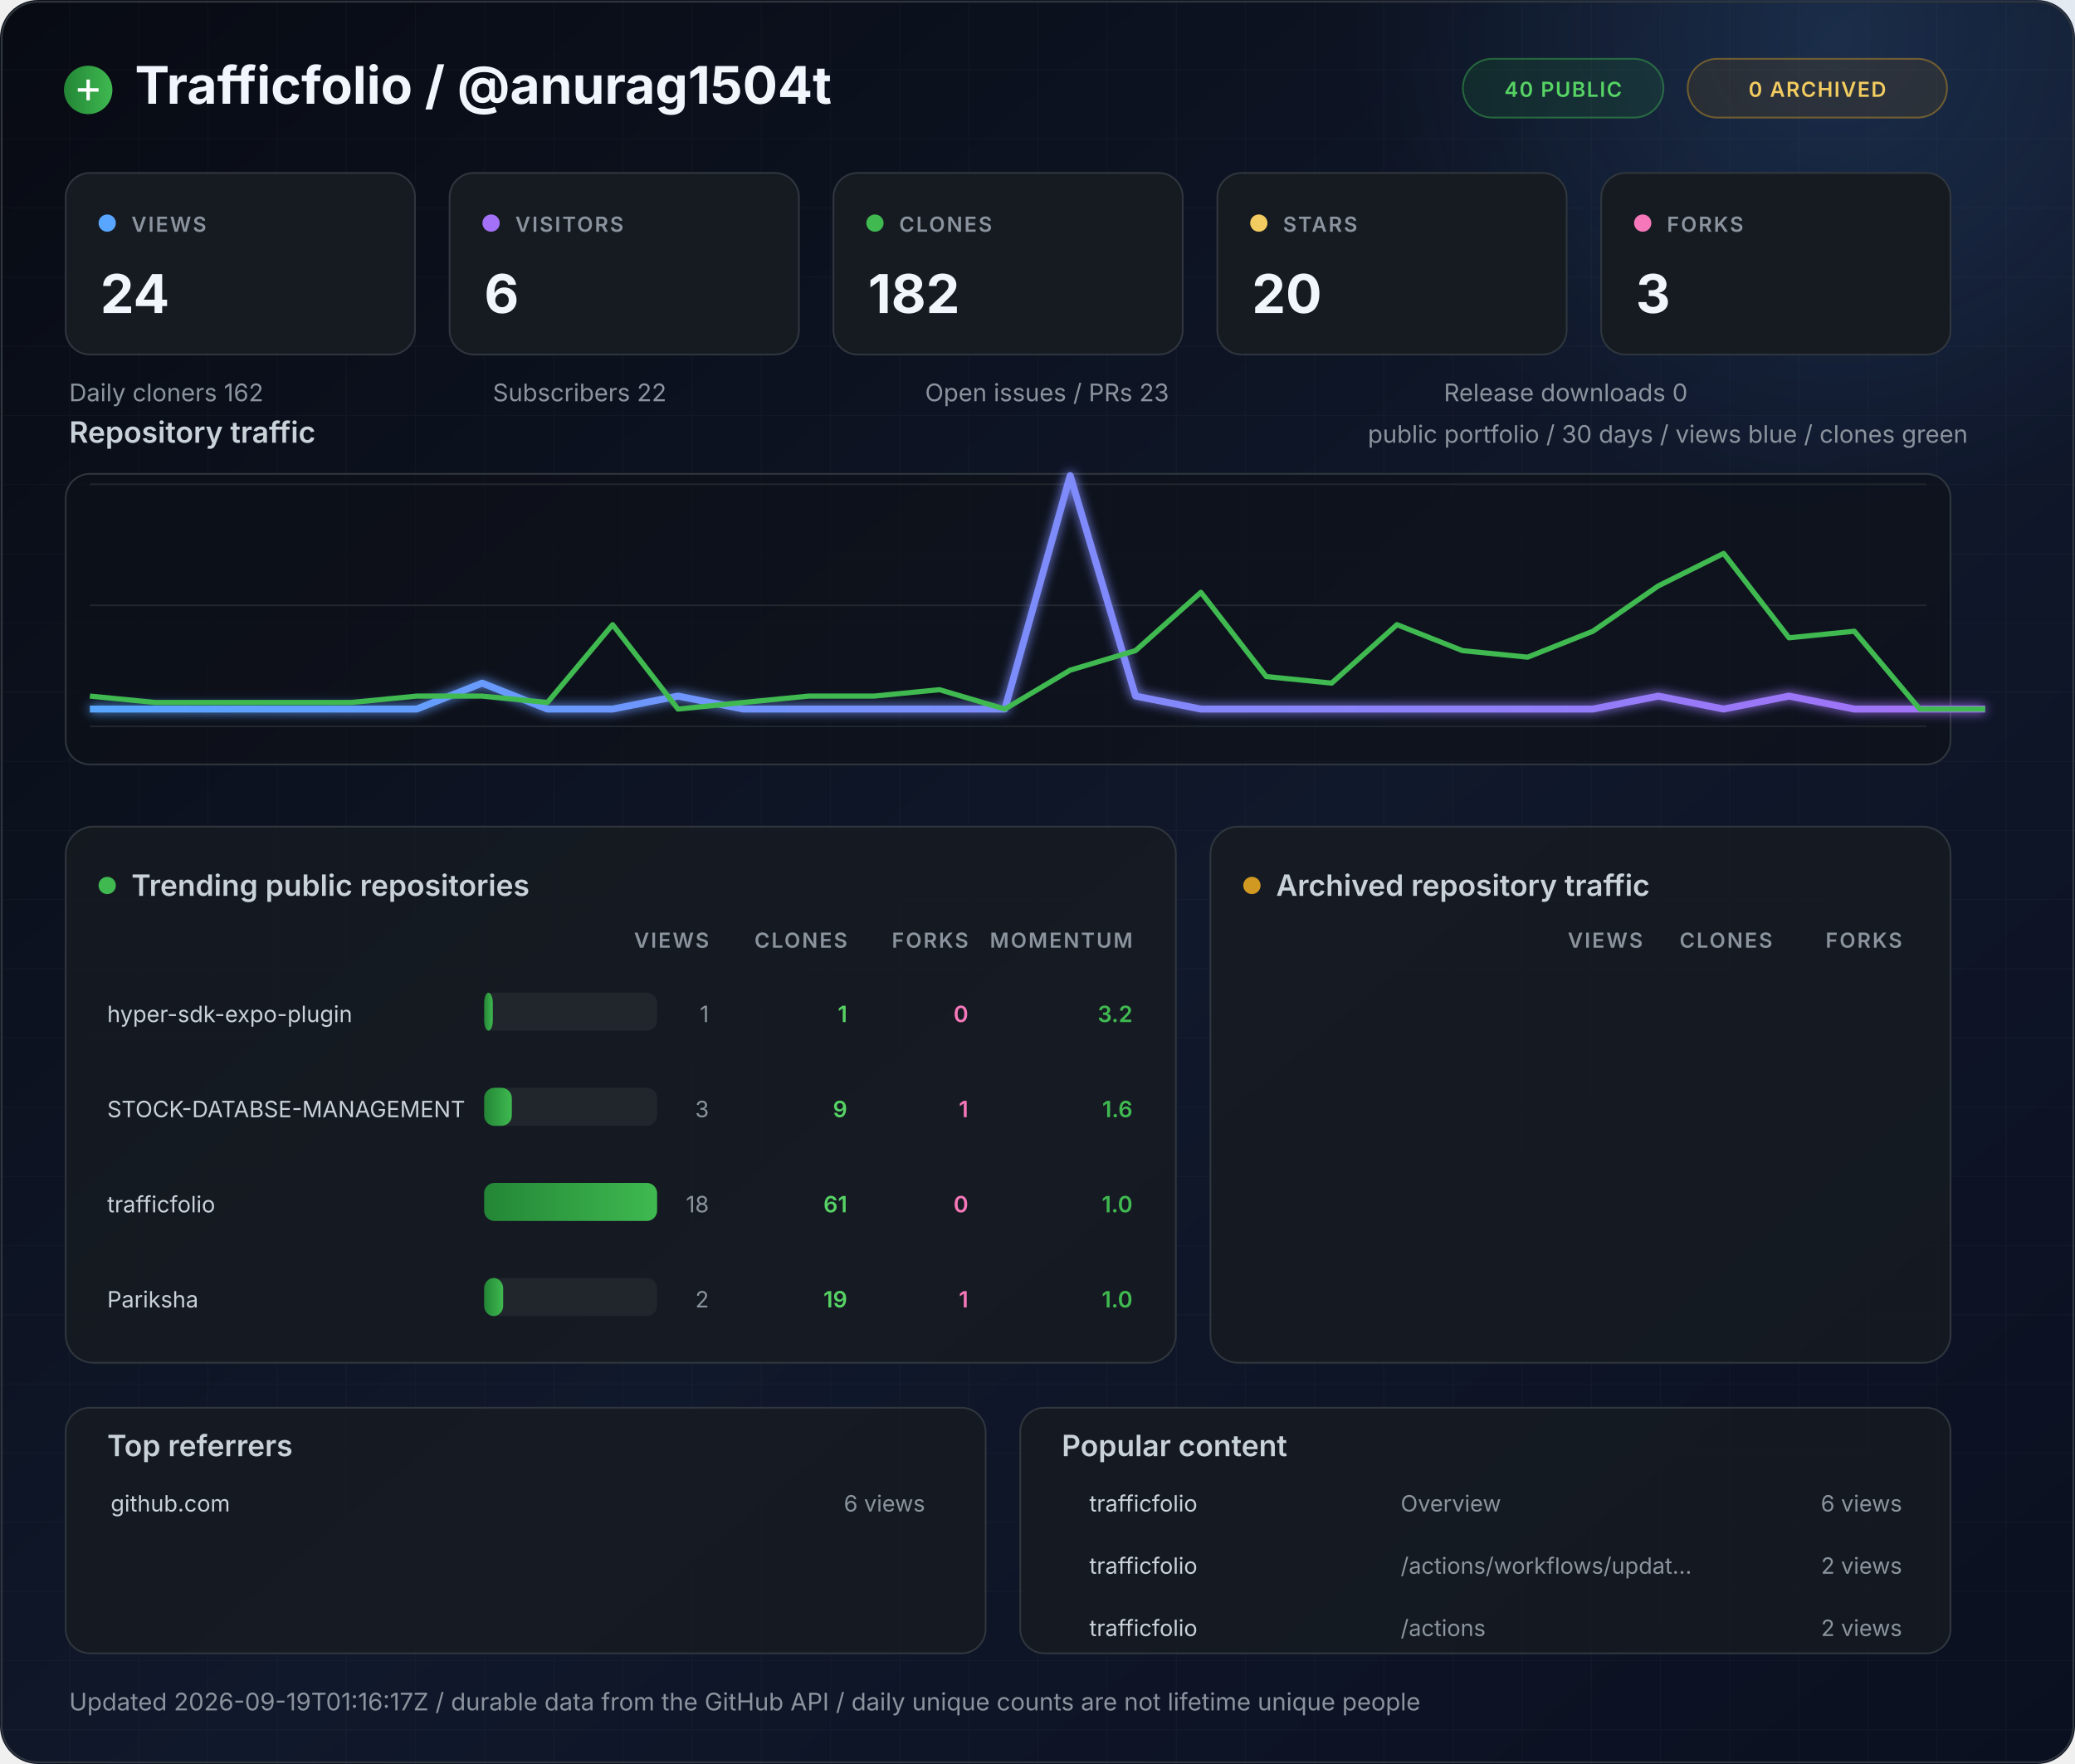
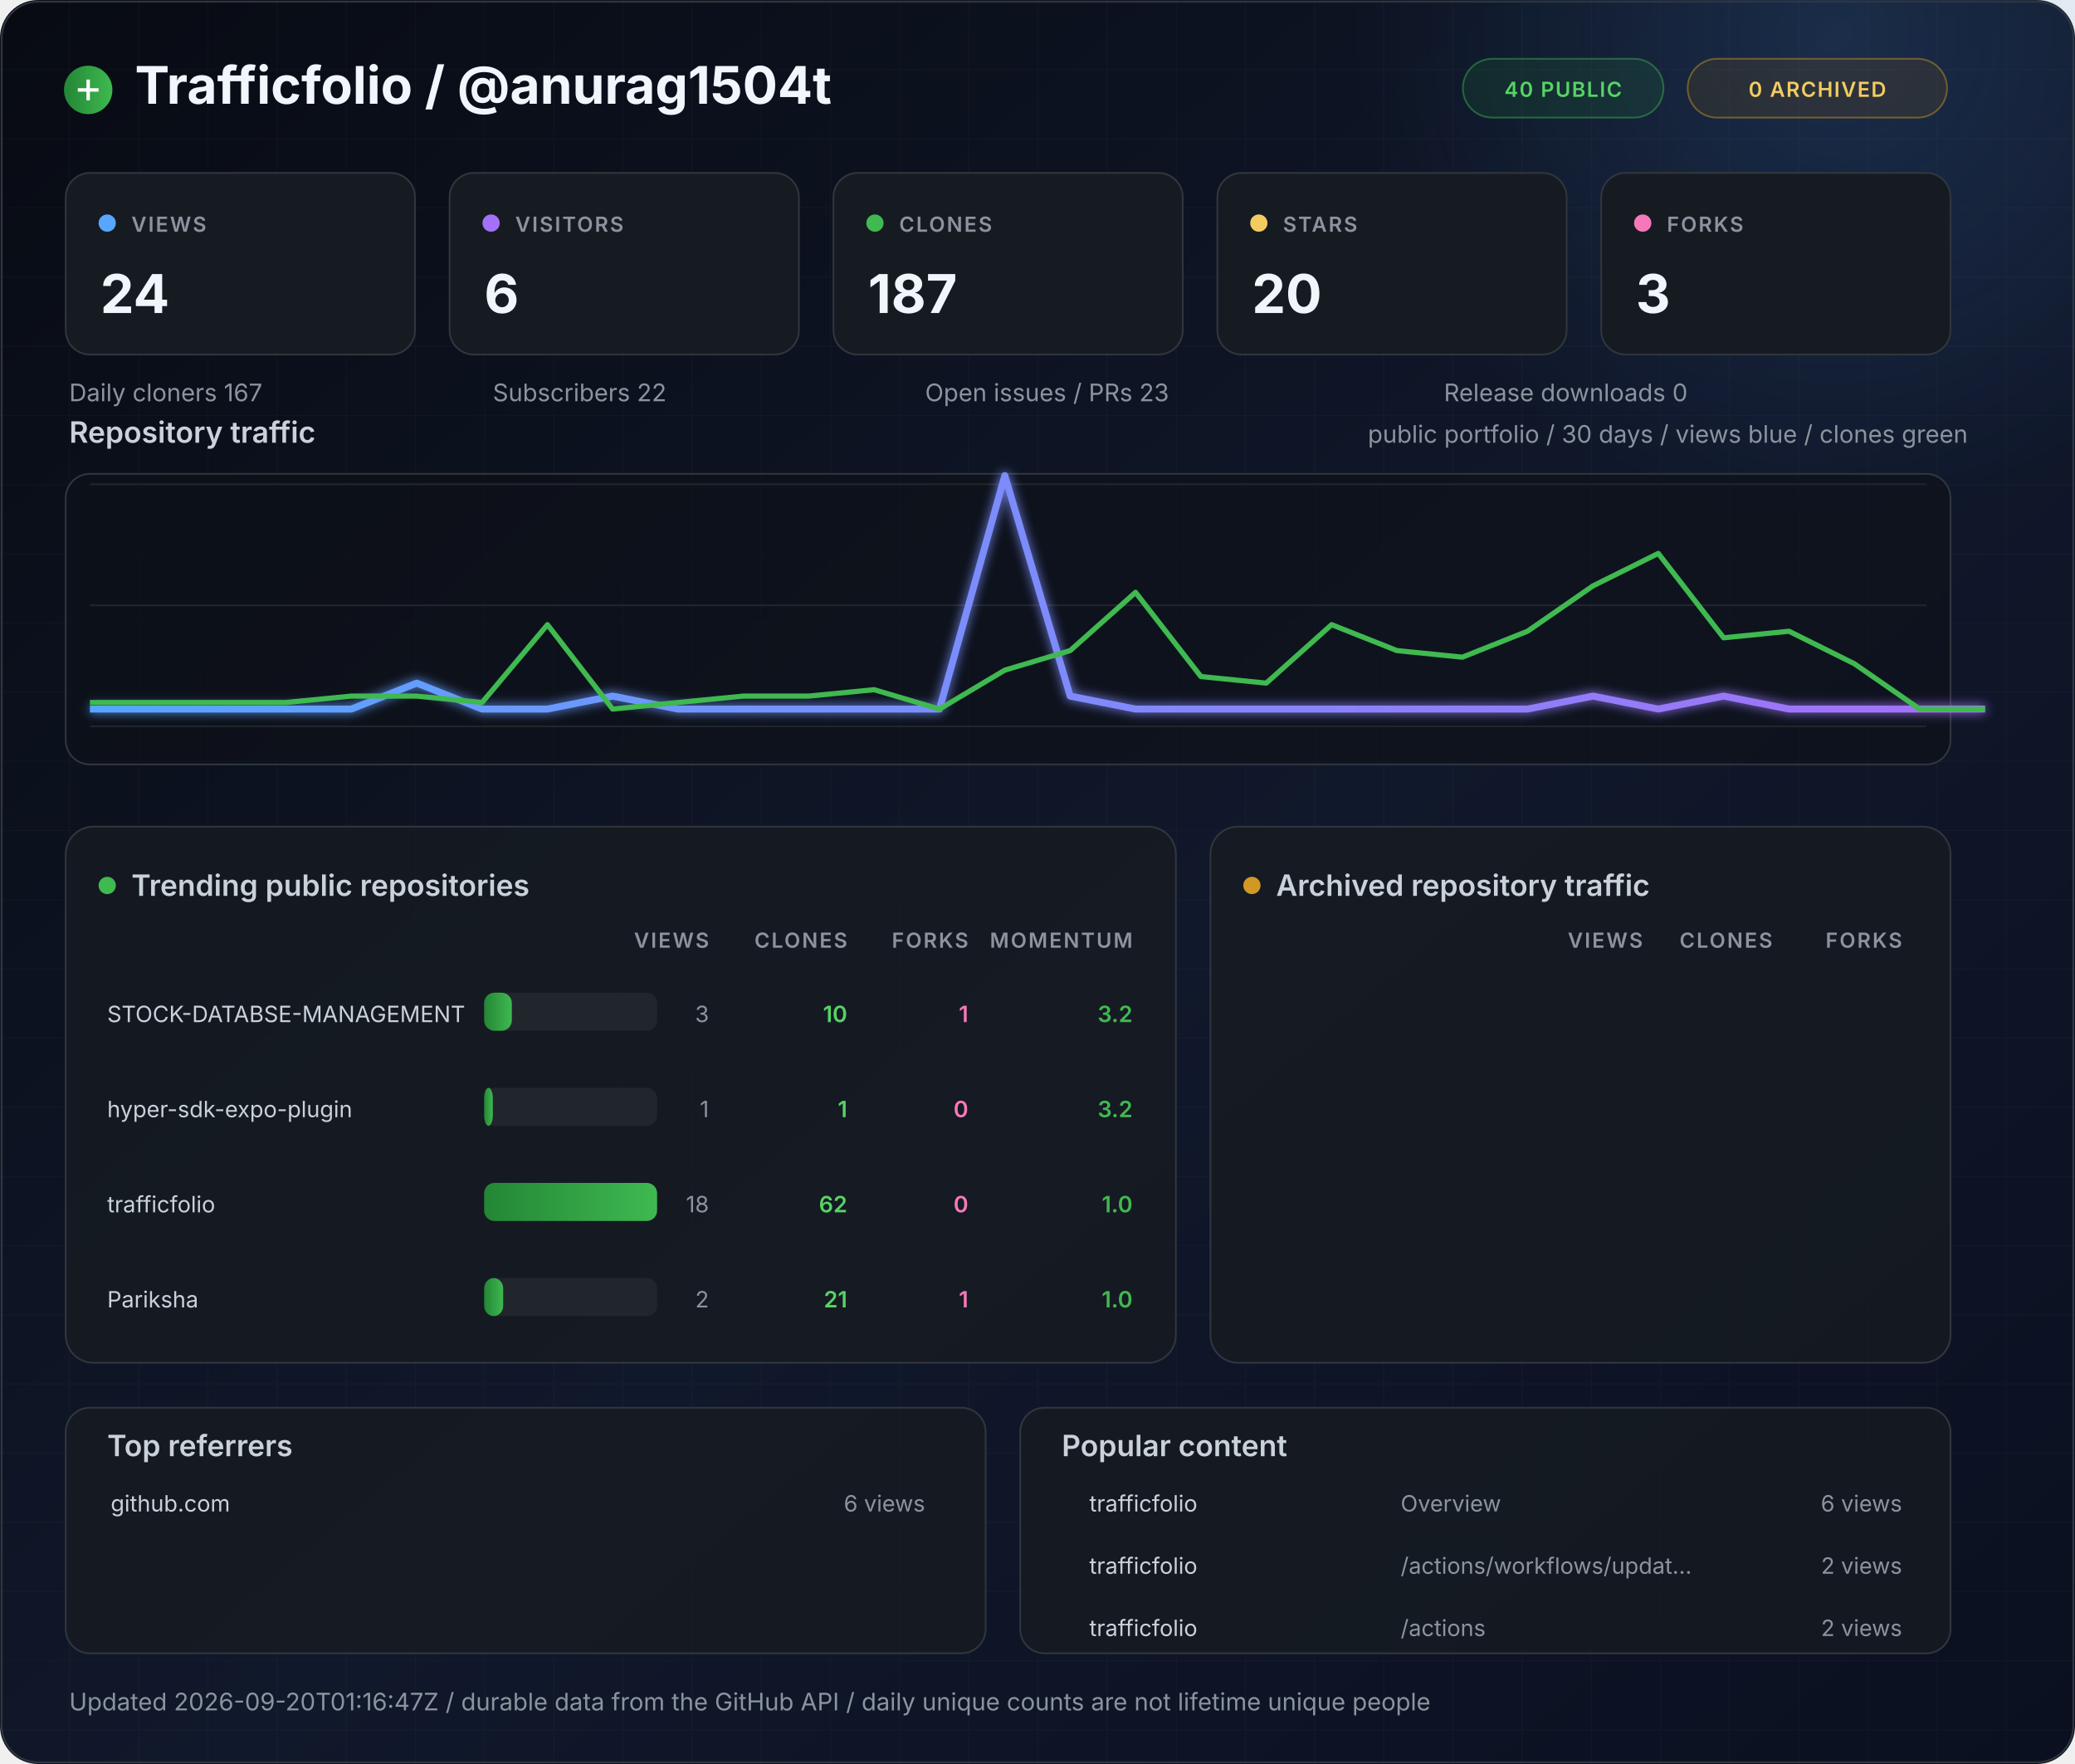
<svg xmlns="http://www.w3.org/2000/svg" width="1200" height="1020" viewBox="0 0 1200 1020" role="img" aria-label="Trafficfolio GitHub analytics dashboard for anurag1504t">
  <defs>
    <linearGradient id="bg" x1="0" y1="0" x2="1" y2="1">
      <stop stop-color="#080b13" />
      <stop offset=".55" stop-color="#10182b" />
      <stop offset="1" stop-color="#0b1020" />
    </linearGradient>
    <linearGradient id="line" x1="0" y1="0" x2="1" y2="0">
      <stop stop-color="#58a6ff" />
      <stop offset="1" stop-color="#a371f7" />
    </linearGradient>
    <linearGradient id="bar" x1="0" y1="0" x2="1" y2="0">
      <stop stop-color="#238636" />
      <stop offset="1" stop-color="#3fb950" />
    </linearGradient>
    <linearGradient id="archiveBar" x1="0" y1="0" x2="1" y2="0">
      <stop stop-color="#9e6a03" />
      <stop offset="1" stop-color="#f2cc60" />
    </linearGradient>
    <radialGradient id="ambient">
      <stop stop-color="#58a6ff" stop-opacity=".16" />
      <stop offset="1" stop-color="#58a6ff" stop-opacity="0" />
    </radialGradient>
    <pattern id="grid" width="40" height="40" patternUnits="userSpaceOnUse">
      <path d="M40 0H0V40" fill="none" stroke="#ffffff" stroke-opacity=".025" />
    </pattern>
    <filter id="glow">
      <feGaussianBlur stdDeviation="3" result="b" />
      <feMerge>
        <feMergeNode in="b" />
        <feMergeNode in="SourceGraphic" />
      </feMerge>
    </filter>
    <style>
    .title{font:750 30px -apple-system,BlinkMacSystemFont,"Segoe UI",sans-serif;fill:#f0f6fc}
    .subtitle{font:14px -apple-system,BlinkMacSystemFont,"Segoe UI",sans-serif;fill:#8b949e}
    .label{font:600 12px -apple-system,BlinkMacSystemFont,"Segoe UI",sans-serif;fill:#8b949e;letter-spacing:1px}
    .metric{font:700 31px -apple-system,BlinkMacSystemFont,"Segoe UI",sans-serif;fill:#f0f6fc}
    .section{font:600 17px -apple-system,BlinkMacSystemFont,"Segoe UI",sans-serif;fill:#c9d1d9}
    .repo,.value,.trend,.archive,.clone,.fork{font:13px -apple-system,BlinkMacSystemFont,"Segoe UI",sans-serif;fill:#c9d1d9}
    .value{fill:#8b949e} .trend{fill:#3fb950;font-weight:600} .archive{fill:#d29922}
    .clone{fill:#56d364;font-weight:600} .fork{fill:#f778ba;font-weight:600}
    .pill{font:600 12px -apple-system,BlinkMacSystemFont,"Segoe UI",sans-serif;letter-spacing:.7px}
  </style>
  </defs>
  <rect width="1200" height="1020" rx="22" fill="url(#bg)" />
  <rect width="1200" height="1020" rx="22" fill="url(#grid)" />
  <circle cx="1060" cy="20" r="280" fill="url(#ambient)" />
  <rect x="1" y="1" width="1198" height="1018" rx="21" fill="none" stroke="#30363d" />
  <circle cx="51" cy="52" r="14" fill="url(#bar)" />
  <path d="M45 52h12M51 46v12" stroke="#fff" stroke-width="2" />
  <text x="78" y="60" class="title">Trafficfolio / @anurag1504t</text>
  <rect x="846" y="34" width="116" height="34" rx="17" fill="#238636" fill-opacity=".16" stroke="#3fb950" stroke-opacity=".45" />
  <text x="904" y="56" text-anchor="middle" class="pill" fill="#56d364">40 PUBLIC</text>
  <rect x="976" y="34" width="150" height="34" rx="17" fill="#9e6a03" fill-opacity=".14" stroke="#d29922" stroke-opacity=".45" />
  <text x="1051" y="56" text-anchor="middle" class="pill" fill="#f2cc60">0 ARCHIVED</text>
  <rect x="38" y="100" width="202" height="105" rx="14" fill="#161b22" stroke="#30363d" />
  <circle cx="62" cy="129" r="5" fill="#58a6ff" />
  <text x="76" y="134" class="label">VIEWS</text>
  <text x="58" y="181" class="metric">24</text>
  <rect x="260" y="100" width="202" height="105" rx="14" fill="#161b22" stroke="#30363d" />
  <circle cx="284" cy="129" r="5" fill="#a371f7" />
  <text x="298" y="134" class="label">VISITORS</text>
  <text x="280" y="181" class="metric">6</text>
  <rect x="482" y="100" width="202" height="105" rx="14" fill="#161b22" stroke="#30363d" />
  <circle cx="506" cy="129" r="5" fill="#3fb950" />
  <text x="520" y="134" class="label">CLONES</text>
-   <text x="502" y="181" class="metric">182</text>
+   <text x="502" y="181" class="metric">187</text>
  <rect x="704" y="100" width="202" height="105" rx="14" fill="#161b22" stroke="#30363d" />
  <circle cx="728" cy="129" r="5" fill="#f2cc60" />
  <text x="742" y="134" class="label">STARS</text>
  <text x="724" y="181" class="metric">20</text>
  <rect x="926" y="100" width="202" height="105" rx="14" fill="#161b22" stroke="#30363d" />
  <circle cx="950" cy="129" r="5" fill="#f778ba" />
  <text x="964" y="134" class="label">FORKS</text>
  <text x="946" y="181" class="metric">3</text>
-   <text x="40" y="232" class="subtitle">Daily cloners 162</text>
+   <text x="40" y="232" class="subtitle">Daily cloners 167</text>
  <text x="285" y="232" class="subtitle">Subscribers 22</text>
  <text x="535" y="232" class="subtitle">Open issues / PRs 23</text>
  <text x="835" y="232" class="subtitle">Release downloads 0</text>
  <text x="40" y="256" class="section">Repository traffic</text>
  <text x="1138" y="256" text-anchor="end" class="subtitle">public portfolio / 30 days / views blue / clones green</text>
  <rect x="38" y="274" width="1090" height="168" rx="14" fill="#0d1117" fill-opacity=".62" stroke="#30363d" />
  <line x1="52" y1="420" x2="1114" y2="420" stroke="#21262d" />
  <line x1="52" y1="350" x2="1114" y2="350" stroke="#21262d" />
  <line x1="52" y1="280" x2="1114" y2="280" stroke="#21262d" />
-   <polyline points="52.0,410.0 89.8,410.0 127.6,410.0 165.4,410.0 203.2,410.0 241.0,410.0 278.8,395.0 316.6,410.0 354.3,410.0 392.1,402.5 429.9,410.0 467.7,410.0 505.5,410.0 543.3,410.0 581.1,410.0 618.9,275.0 656.7,402.5 694.5,410.0 732.3,410.0 770.1,410.0 807.9,410.0 845.7,410.0 883.4,410.0 921.2,410.0 959.0,402.5 996.8,410.0 1034.6,402.5 1072.4,410.0 1110.2,410.0 1148.0,410.0" fill="none" stroke="url(#line)" stroke-width="4" stroke-linejoin="round" filter="url(#glow)" />
-   <polyline points="52.0,402.5 89.8,406.2 127.6,406.2 165.4,406.2 203.2,406.2 241.0,402.5 278.8,402.5 316.6,406.2 354.3,361.2 392.1,410.0 429.9,406.2 467.7,402.5 505.5,402.5 543.3,398.8 581.1,410.0 618.9,387.5 656.7,376.2 694.5,342.5 732.3,391.2 770.1,395.0 807.9,361.2 845.7,376.2 883.4,380.0 921.2,365.0 959.0,338.8 996.8,320.0 1034.6,368.8 1072.4,365.0 1110.2,410.0 1148.0,410.0" fill="none" stroke="#3fb950" stroke-width="3" stroke-linejoin="round" />
+   <polyline points="52.0,410.0 89.8,410.0 127.6,410.0 165.4,410.0 203.2,410.0 241.0,395.0 278.8,410.0 316.6,410.0 354.3,402.5 392.1,410.0 429.9,410.0 467.7,410.0 505.5,410.0 543.3,410.0 581.1,275.0 618.9,402.5 656.7,410.0 694.5,410.0 732.3,410.0 770.1,410.0 807.9,410.0 845.7,410.0 883.4,410.0 921.2,402.5 959.0,410.0 996.8,402.5 1034.6,410.0 1072.4,410.0 1110.2,410.0 1148.0,410.0" fill="none" stroke="url(#line)" stroke-width="4" stroke-linejoin="round" filter="url(#glow)" />
+   <polyline points="52.0,406.2 89.8,406.2 127.6,406.2 165.4,406.2 203.2,402.5 241.0,402.5 278.8,406.2 316.6,361.2 354.3,410.0 392.1,406.2 429.9,402.5 467.7,402.5 505.5,398.8 543.3,410.0 581.1,387.5 618.9,376.2 656.7,342.5 694.5,391.2 732.3,395.0 770.1,361.2 807.9,376.2 845.7,380.0 883.4,365.0 921.2,338.8 959.0,320.0 996.8,368.8 1034.6,365.0 1072.4,383.8 1110.2,410.0 1148.0,410.0" fill="none" stroke="#3fb950" stroke-width="3" stroke-linejoin="round" />
  <rect x="38" y="478" width="642" height="310" rx="16" fill="#161b22" fill-opacity=".82" stroke="#30363d" />
  <circle cx="62" cy="512" r="5" fill="#3fb950" />
  <text x="76" y="518" class="section">Trending public repositories</text>
  <text x="410" y="548" text-anchor="end" class="label">VIEWS</text>
  <text x="490" y="548" text-anchor="end" class="label">CLONES</text>
  <text x="560" y="548" text-anchor="end" class="label">FORKS</text>
  <text x="655" y="548" text-anchor="end" class="label">MOMENTUM</text>
-   <text x="62" y="591" class="repo">hyper-sdk-expo-plugin</text>
+   <text x="62" y="591" class="repo">STOCK-DATABSE-MANAGEMENT</text>
  <rect x="280" y="574" width="100" height="22" rx="6" fill="#21262d" />
-   <rect x="280" y="574" width="5" height="22" rx="6" fill="url(#bar)" />
-   <text x="410" y="591" text-anchor="end" class="value">1</text>
-   <text x="490" y="591" text-anchor="end" class="clone">1</text>
-   <text x="560" y="591" text-anchor="end" class="fork">0</text>
+   <rect x="280" y="574" width="16" height="22" rx="6" fill="url(#bar)" />
+   <text x="410" y="591" text-anchor="end" class="value">3</text>
+   <text x="490" y="591" text-anchor="end" class="clone">10</text>
+   <text x="560" y="591" text-anchor="end" class="fork">1</text>
  <text x="655" y="591" text-anchor="end" class="trend">3.2</text>
-   <text x="62" y="646" class="repo">STOCK-DATABSE-MANAGEMENT</text>
+   <text x="62" y="646" class="repo">hyper-sdk-expo-plugin</text>
  <rect x="280" y="629" width="100" height="22" rx="6" fill="#21262d" />
-   <rect x="280" y="629" width="16" height="22" rx="6" fill="url(#bar)" />
-   <text x="410" y="646" text-anchor="end" class="value">3</text>
-   <text x="490" y="646" text-anchor="end" class="clone">9</text>
-   <text x="560" y="646" text-anchor="end" class="fork">1</text>
-   <text x="655" y="646" text-anchor="end" class="trend">1.6</text>
+   <rect x="280" y="629" width="5" height="22" rx="6" fill="url(#bar)" />
+   <text x="410" y="646" text-anchor="end" class="value">1</text>
+   <text x="490" y="646" text-anchor="end" class="clone">1</text>
+   <text x="560" y="646" text-anchor="end" class="fork">0</text>
+   <text x="655" y="646" text-anchor="end" class="trend">3.2</text>
  <text x="62" y="701" class="repo">trafficfolio</text>
  <rect x="280" y="684" width="100" height="22" rx="6" fill="#21262d" />
  <rect x="280" y="684" width="100" height="22" rx="6" fill="url(#bar)" />
  <text x="410" y="701" text-anchor="end" class="value">18</text>
-   <text x="490" y="701" text-anchor="end" class="clone">61</text>
+   <text x="490" y="701" text-anchor="end" class="clone">62</text>
  <text x="560" y="701" text-anchor="end" class="fork">0</text>
  <text x="655" y="701" text-anchor="end" class="trend">1.0</text>
  <text x="62" y="756" class="repo">Pariksha</text>
  <rect x="280" y="739" width="100" height="22" rx="6" fill="#21262d" />
  <rect x="280" y="739" width="11" height="22" rx="6" fill="url(#bar)" />
  <text x="410" y="756" text-anchor="end" class="value">2</text>
-   <text x="490" y="756" text-anchor="end" class="clone">19</text>
+   <text x="490" y="756" text-anchor="end" class="clone">21</text>
  <text x="560" y="756" text-anchor="end" class="fork">1</text>
  <text x="655" y="756" text-anchor="end" class="trend">1.0</text>
  <rect x="700" y="478" width="428" height="310" rx="16" fill="#161b22" fill-opacity=".82" stroke="#30363d" />
  <circle cx="724" cy="512" r="5" fill="#d29922" />
  <text x="738" y="518" class="section">Archived repository traffic</text>
  <text x="950" y="548" text-anchor="end" class="label">VIEWS</text>
  <text x="1025" y="548" text-anchor="end" class="label">CLONES</text>
  <text x="1100" y="548" text-anchor="end" class="label">FORKS</text>
  <rect x="38" y="814" width="532" height="142" rx="14" fill="#161b22" fill-opacity=".82" stroke="#30363d" />
  <text x="62" y="842" class="section">Top referrers</text>
  <text x="64" y="874" class="repo">github.com</text>
  <text x="535" y="874" text-anchor="end" class="value">6 views</text>
  <rect x="590" y="814" width="538" height="142" rx="14" fill="#161b22" fill-opacity=".82" stroke="#30363d" />
  <text x="614" y="842" class="section">Popular content</text>
  <text x="630" y="874" class="repo">trafficfolio</text>
  <text x="810" y="874" class="value">Overview</text>
  <text x="1100" y="874" text-anchor="end" class="value">6 views</text>
  <text x="630" y="910" class="repo">trafficfolio</text>
  <text x="810" y="910" class="value">/actions/workflows/updat...</text>
  <text x="1100" y="910" text-anchor="end" class="value">2 views</text>
  <text x="630" y="946" class="repo">trafficfolio</text>
  <text x="810" y="946" class="value">/actions</text>
  <text x="1100" y="946" text-anchor="end" class="value">2 views</text>
-   <text x="40" y="989" class="subtitle">Updated 2026-09-19T01:16:17Z / durable data from the GitHub API / daily unique counts are not lifetime unique people</text>
+   <text x="40" y="989" class="subtitle">Updated 2026-09-20T01:16:47Z / durable data from the GitHub API / daily unique counts are not lifetime unique people</text>
</svg>
